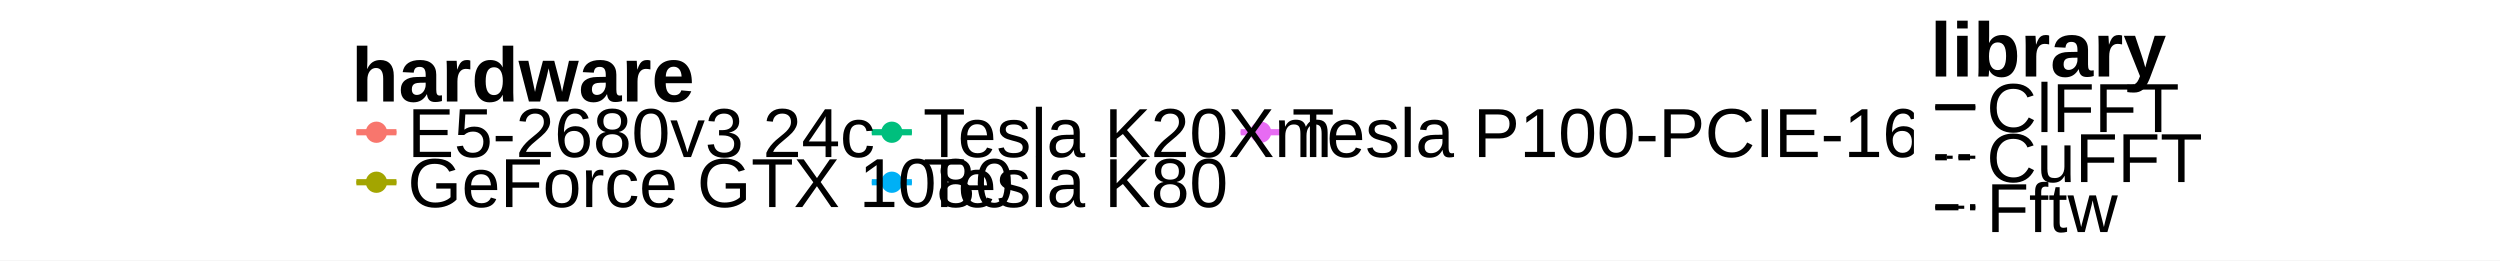
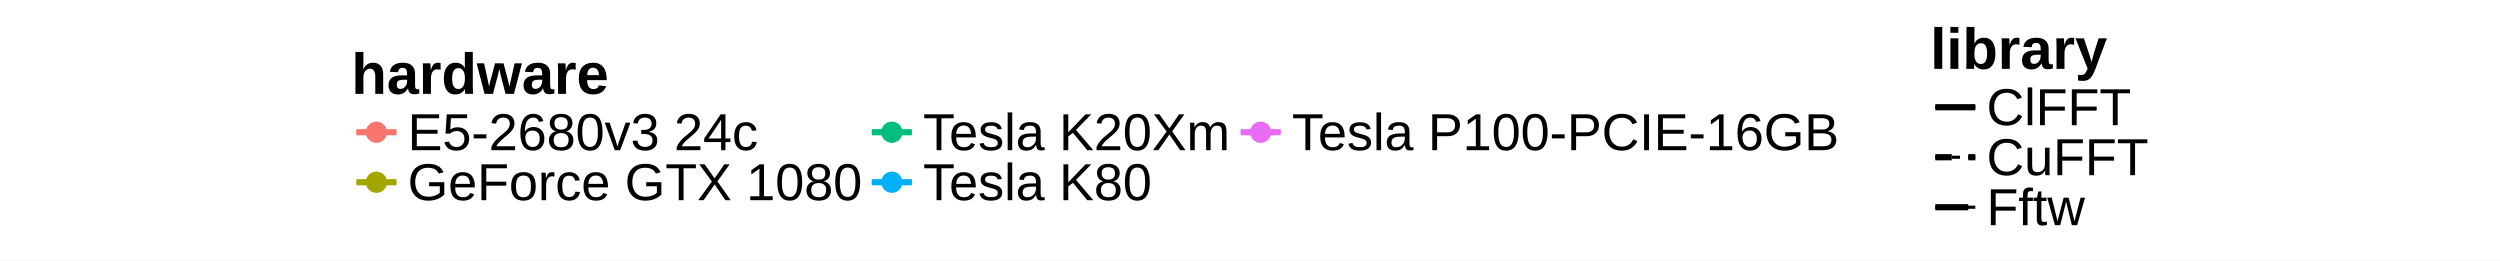
<svg xmlns="http://www.w3.org/2000/svg" viewBox="0 0 864.00 90.00">
  <defs>
    <style type="text/css">
    line, polyline, path, rect, circle {
      fill: none;
      stroke: #000000;
      stroke-linecap: round;
      stroke-linejoin: round;
      stroke-miterlimit: 10.00;
    }
  </style>
  </defs>
  <rect width="100%" height="100%" style="stroke: none; fill: #FFFFFF;" />
-   <rect x="115.78" y="12.71" width="534.33" height="64.58" style="stroke-width: 0.00; stroke: #FFFFFF; stroke-dasharray: 0,0; fill: #FFFFFF;" />
-   <text x="121.45" y="35.10" style="font-size: 20.00pt; font-weight: bold; font-family: Arial;">hardware</text>
-   <rect x="121.45" y="37.06" width="17.28" height="17.28" style="stroke-width: 0.00; stroke: #FFFFFF; stroke-dasharray: 0,0; fill: #FFFFFF;" />
+   <rect x="115.78" y="12.71" width="534.33" height="64.58" style="stroke-width: 0.00; stroke: #FFFFFF; stroke-dasharray: 4.00,4.00; fill: #FFFFFF;" />
+   <text x="121.45" y="32.44" style="font-size: 20.00px; font-weight: bold; font-family: Liberation Sans;" textLength="88.93px" lengthAdjust="spacingAndGlyphs">hardware</text>
+   <rect x="121.45" y="37.06" width="17.28" height="17.28" style="stroke-width: 0.00; stroke: #FFFFFF; stroke-dasharray: 4.00,4.00; fill: #FFFFFF;" />
  <line x1="123.18" y1="45.70" x2="137.00" y2="45.70" style="stroke-width: 2.13; stroke: #F8766D; stroke-linecap: butt;" />
  <circle cx="130.09" cy="45.70" r="2.49pt" style="stroke-width: 0.71; stroke: #F8766D; fill: #F8766D;" />
  <line x1="123.18" y1="45.70" x2="137.00" y2="45.70" style="stroke-width: 1.07; stroke: #F8766D; stroke-linecap: butt;" />
-   <rect x="121.45" y="54.34" width="17.28" height="17.28" style="stroke-width: 0.00; stroke: #FFFFFF; stroke-dasharray: 0,0; fill: #FFFFFF;" />
+   <rect x="121.45" y="54.34" width="17.28" height="17.28" style="stroke-width: 0.00; stroke: #FFFFFF; stroke-dasharray: 4.00,4.00; fill: #FFFFFF;" />
  <line x1="123.18" y1="62.98" x2="137.00" y2="62.98" style="stroke-width: 2.13; stroke: #A3A500; stroke-linecap: butt;" />
  <circle cx="130.09" cy="62.98" r="2.49pt" style="stroke-width: 0.71; stroke: #A3A500; fill: #A3A500;" />
  <line x1="123.18" y1="62.98" x2="137.00" y2="62.98" style="stroke-width: 1.07; stroke: #A3A500; stroke-linecap: butt;" />
-   <rect x="299.58" y="37.06" width="17.28" height="17.28" style="stroke-width: 0.00; stroke: #FFFFFF; stroke-dasharray: 0,0; fill: #FFFFFF;" />
+   <rect x="299.58" y="37.06" width="17.28" height="17.28" style="stroke-width: 0.00; stroke: #FFFFFF; stroke-dasharray: 4.00,4.00; fill: #FFFFFF;" />
  <line x1="301.30" y1="45.70" x2="315.13" y2="45.70" style="stroke-width: 2.13; stroke: #00BF7D; stroke-linecap: butt;" />
  <circle cx="308.22" cy="45.70" r="2.49pt" style="stroke-width: 0.71; stroke: #00BF7D; fill: #00BF7D;" />
  <line x1="301.30" y1="45.70" x2="315.13" y2="45.70" style="stroke-width: 1.07; stroke: #00BF7D; stroke-linecap: butt;" />
-   <rect x="299.58" y="54.34" width="17.28" height="17.28" style="stroke-width: 0.00; stroke: #FFFFFF; stroke-dasharray: 0,0; fill: #FFFFFF;" />
+   <rect x="299.58" y="54.34" width="17.28" height="17.28" style="stroke-width: 0.00; stroke: #FFFFFF; stroke-dasharray: 4.00,4.00; fill: #FFFFFF;" />
  <line x1="301.30" y1="62.98" x2="315.13" y2="62.98" style="stroke-width: 2.13; stroke: #00B0F6; stroke-linecap: butt;" />
  <circle cx="308.22" cy="62.98" r="2.49pt" style="stroke-width: 0.71; stroke: #00B0F6; fill: #00B0F6;" />
  <line x1="301.30" y1="62.98" x2="315.13" y2="62.98" style="stroke-width: 1.07; stroke: #00B0F6; stroke-linecap: butt;" />
-   <rect x="427.05" y="37.06" width="17.28" height="17.28" style="stroke-width: 0.00; stroke: #FFFFFF; stroke-dasharray: 0,0; fill: #FFFFFF;" />
+   <rect x="427.05" y="37.06" width="17.28" height="17.28" style="stroke-width: 0.00; stroke: #FFFFFF; stroke-dasharray: 4.00,4.00; fill: #FFFFFF;" />
  <line x1="428.78" y1="45.70" x2="442.60" y2="45.70" style="stroke-width: 2.13; stroke: #E76BF3; stroke-linecap: butt;" />
  <circle cx="435.69" cy="45.70" r="2.49pt" style="stroke-width: 0.71; stroke: #E76BF3; fill: #E76BF3;" />
  <line x1="428.78" y1="45.70" x2="442.60" y2="45.70" style="stroke-width: 1.07; stroke: #E76BF3; stroke-linecap: butt;" />
-   <text x="140.89" y="54.29" style="font-size: 18.00pt; font-family: Arial;">E5-2680v3 24c</text>
-   <text x="140.89" y="71.57" style="font-size: 18.00pt; font-family: Arial;">GeForce GTX 1080</text>
-   <text x="319.02" y="54.29" style="font-size: 18.00pt; font-family: Arial;">Tesla K20Xm</text>
-   <text x="319.02" y="71.57" style="font-size: 18.00pt; font-family: Arial;">Tesla K80</text>
-   <text x="446.49" y="54.29" style="font-size: 18.00pt; font-family: Arial;">Tesla P100-PCIE-16GB</text>
-   <rect x="661.45" y="4.07" width="86.78" height="81.86" style="stroke-width: 0.00; stroke: #FFFFFF; stroke-dasharray: 0,0; fill: #FFFFFF;" />
-   <text x="667.11" y="26.46" style="font-size: 20.00pt; font-weight: bold; font-family: Arial;">library</text>
-   <rect x="667.11" y="28.42" width="17.28" height="17.28" style="stroke-width: 0.00; stroke: #FFFFFF; stroke-dasharray: 0,0; fill: #FFFFFF;" />
+   <text x="140.89" y="51.90" style="font-size: 18.00px; font-family: Liberation Sans;" textLength="121.09px" lengthAdjust="spacingAndGlyphs">E5-2680v3 24c</text>
+   <text x="140.89" y="69.18" style="font-size: 18.00px; font-family: Liberation Sans;" textLength="157.07px" lengthAdjust="spacingAndGlyphs">GeForce GTX 1080</text>
+   <text x="319.02" y="51.90" style="font-size: 18.00px; font-family: Liberation Sans;" textLength="108.04px" lengthAdjust="spacingAndGlyphs">Tesla K20Xm</text>
+   <text x="319.02" y="69.18" style="font-size: 18.00px; font-family: Liberation Sans;" textLength="81.04px" lengthAdjust="spacingAndGlyphs">Tesla K80</text>
+   <text x="446.49" y="51.90" style="font-size: 18.00px; font-family: Liberation Sans;" textLength="191.08px" lengthAdjust="spacingAndGlyphs">Tesla P100-PCIE-16GB</text>
+   <rect x="661.45" y="4.07" width="86.78" height="81.86" style="stroke-width: 0.00; stroke: #FFFFFF; stroke-dasharray: 4.00,4.00; fill: #FFFFFF;" />
+   <text x="667.11" y="23.80" style="font-size: 20.00px; font-weight: bold; font-family: Liberation Sans;" textLength="61.14px" lengthAdjust="spacingAndGlyphs">library</text>
+   <rect x="667.11" y="28.42" width="17.28" height="17.28" style="stroke-width: 0.00; stroke: #FFFFFF; stroke-dasharray: 4.00,4.00; fill: #FFFFFF;" />
  <line x1="668.84" y1="37.06" x2="682.67" y2="37.06" style="stroke-width: 2.13; stroke-linecap: butt;" />
  <line x1="668.84" y1="37.06" x2="682.67" y2="37.06" style="stroke-width: 1.07; stroke-linecap: butt;" />
-   <rect x="667.11" y="45.70" width="17.28" height="17.28" style="stroke-width: 0.00; stroke: #FFFFFF; stroke-dasharray: 0,0; fill: #FFFFFF;" />
-   <line x1="668.84" y1="54.34" x2="682.67" y2="54.34" style="stroke-width: 2.13; stroke-dasharray: 4,4; stroke-linecap: butt;" />
-   <line x1="668.84" y1="54.34" x2="682.67" y2="54.34" style="stroke-width: 1.07; stroke-dasharray: 2,2; stroke-linecap: butt;" />
-   <rect x="667.11" y="62.98" width="17.28" height="17.28" style="stroke-width: 0.00; stroke: #FFFFFF; stroke-dasharray: 0,0; fill: #FFFFFF;" />
-   <line x1="668.84" y1="71.62" x2="682.67" y2="71.62" style="stroke-width: 2.13; stroke-dasharray: 8,4; stroke-linecap: butt;" />
-   <line x1="668.84" y1="71.62" x2="682.67" y2="71.62" style="stroke-width: 1.07; stroke-dasharray: 4,2; stroke-linecap: butt;" />
-   <text x="686.55" y="45.65" style="font-size: 18.00pt; font-family: Arial;">ClFFT</text>
-   <text x="686.55" y="62.93" style="font-size: 18.00pt; font-family: Arial;">CuFFT</text>
-   <text x="686.55" y="80.21" style="font-size: 18.00pt; font-family: Arial;">Fftw</text>
+   <rect x="667.11" y="45.70" width="17.28" height="17.28" style="stroke-width: 0.00; stroke: #FFFFFF; stroke-dasharray: 4.00,4.00; fill: #FFFFFF;" />
+   <line x1="668.84" y1="54.34" x2="682.67" y2="54.34" style="stroke-width: 2.13; stroke-dasharray: 5.69,5.69; stroke-linecap: butt;" />
+   <line x1="668.84" y1="54.34" x2="682.67" y2="54.34" style="stroke-width: 1.07; stroke-dasharray: 2.85,2.85; stroke-linecap: butt;" />
+   <rect x="667.11" y="62.98" width="17.28" height="17.28" style="stroke-width: 0.00; stroke: #FFFFFF; stroke-dasharray: 4.00,4.00; fill: #FFFFFF;" />
+   <line x1="668.84" y1="71.62" x2="682.67" y2="71.62" style="stroke-width: 2.13; stroke-dasharray: 11.38,5.69; stroke-linecap: butt;" />
+   <line x1="668.84" y1="71.62" x2="682.67" y2="71.62" style="stroke-width: 1.07; stroke-dasharray: 5.69,2.85; stroke-linecap: butt;" />
+   <text x="686.55" y="43.26" style="font-size: 18.00px; font-family: Liberation Sans;" textLength="49.98px" lengthAdjust="spacingAndGlyphs">ClFFT</text>
+   <text x="686.55" y="60.54" style="font-size: 18.00px; font-family: Liberation Sans;" textLength="56.00px" lengthAdjust="spacingAndGlyphs">CuFFT</text>
+   <text x="686.55" y="77.82" style="font-size: 18.00px; font-family: Liberation Sans;" textLength="34.00px" lengthAdjust="spacingAndGlyphs">Fftw</text>
</svg>
